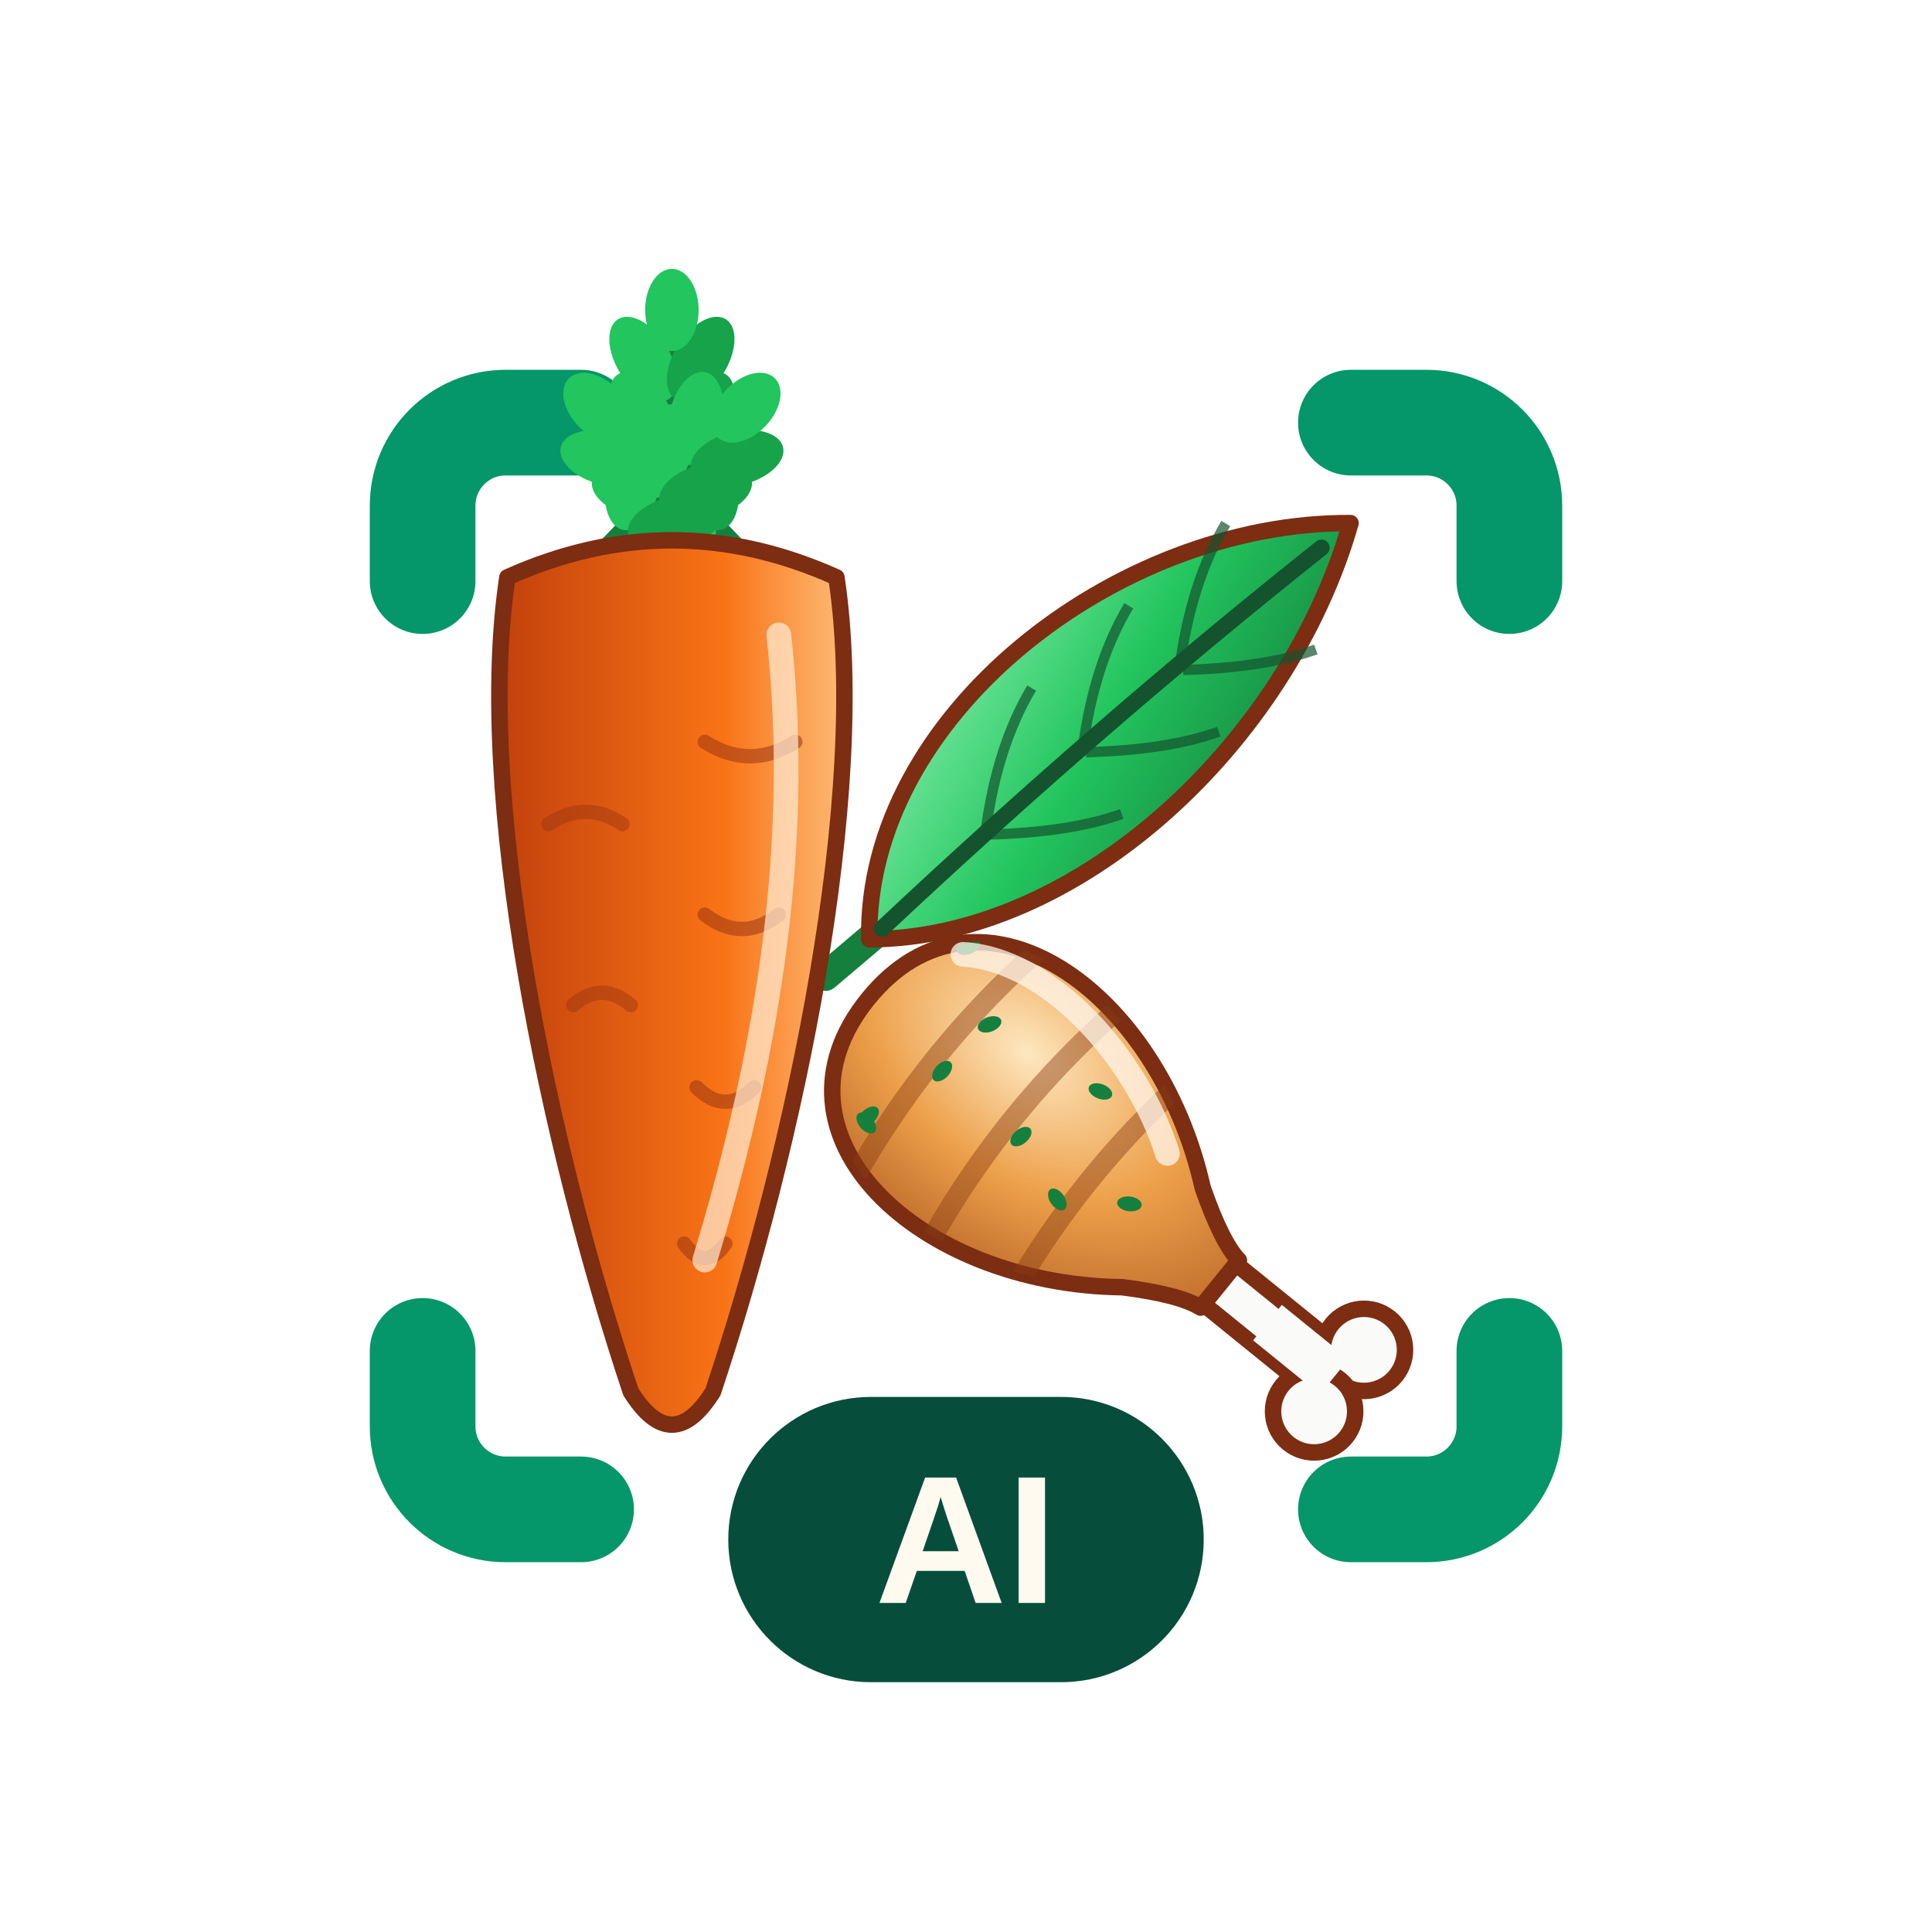
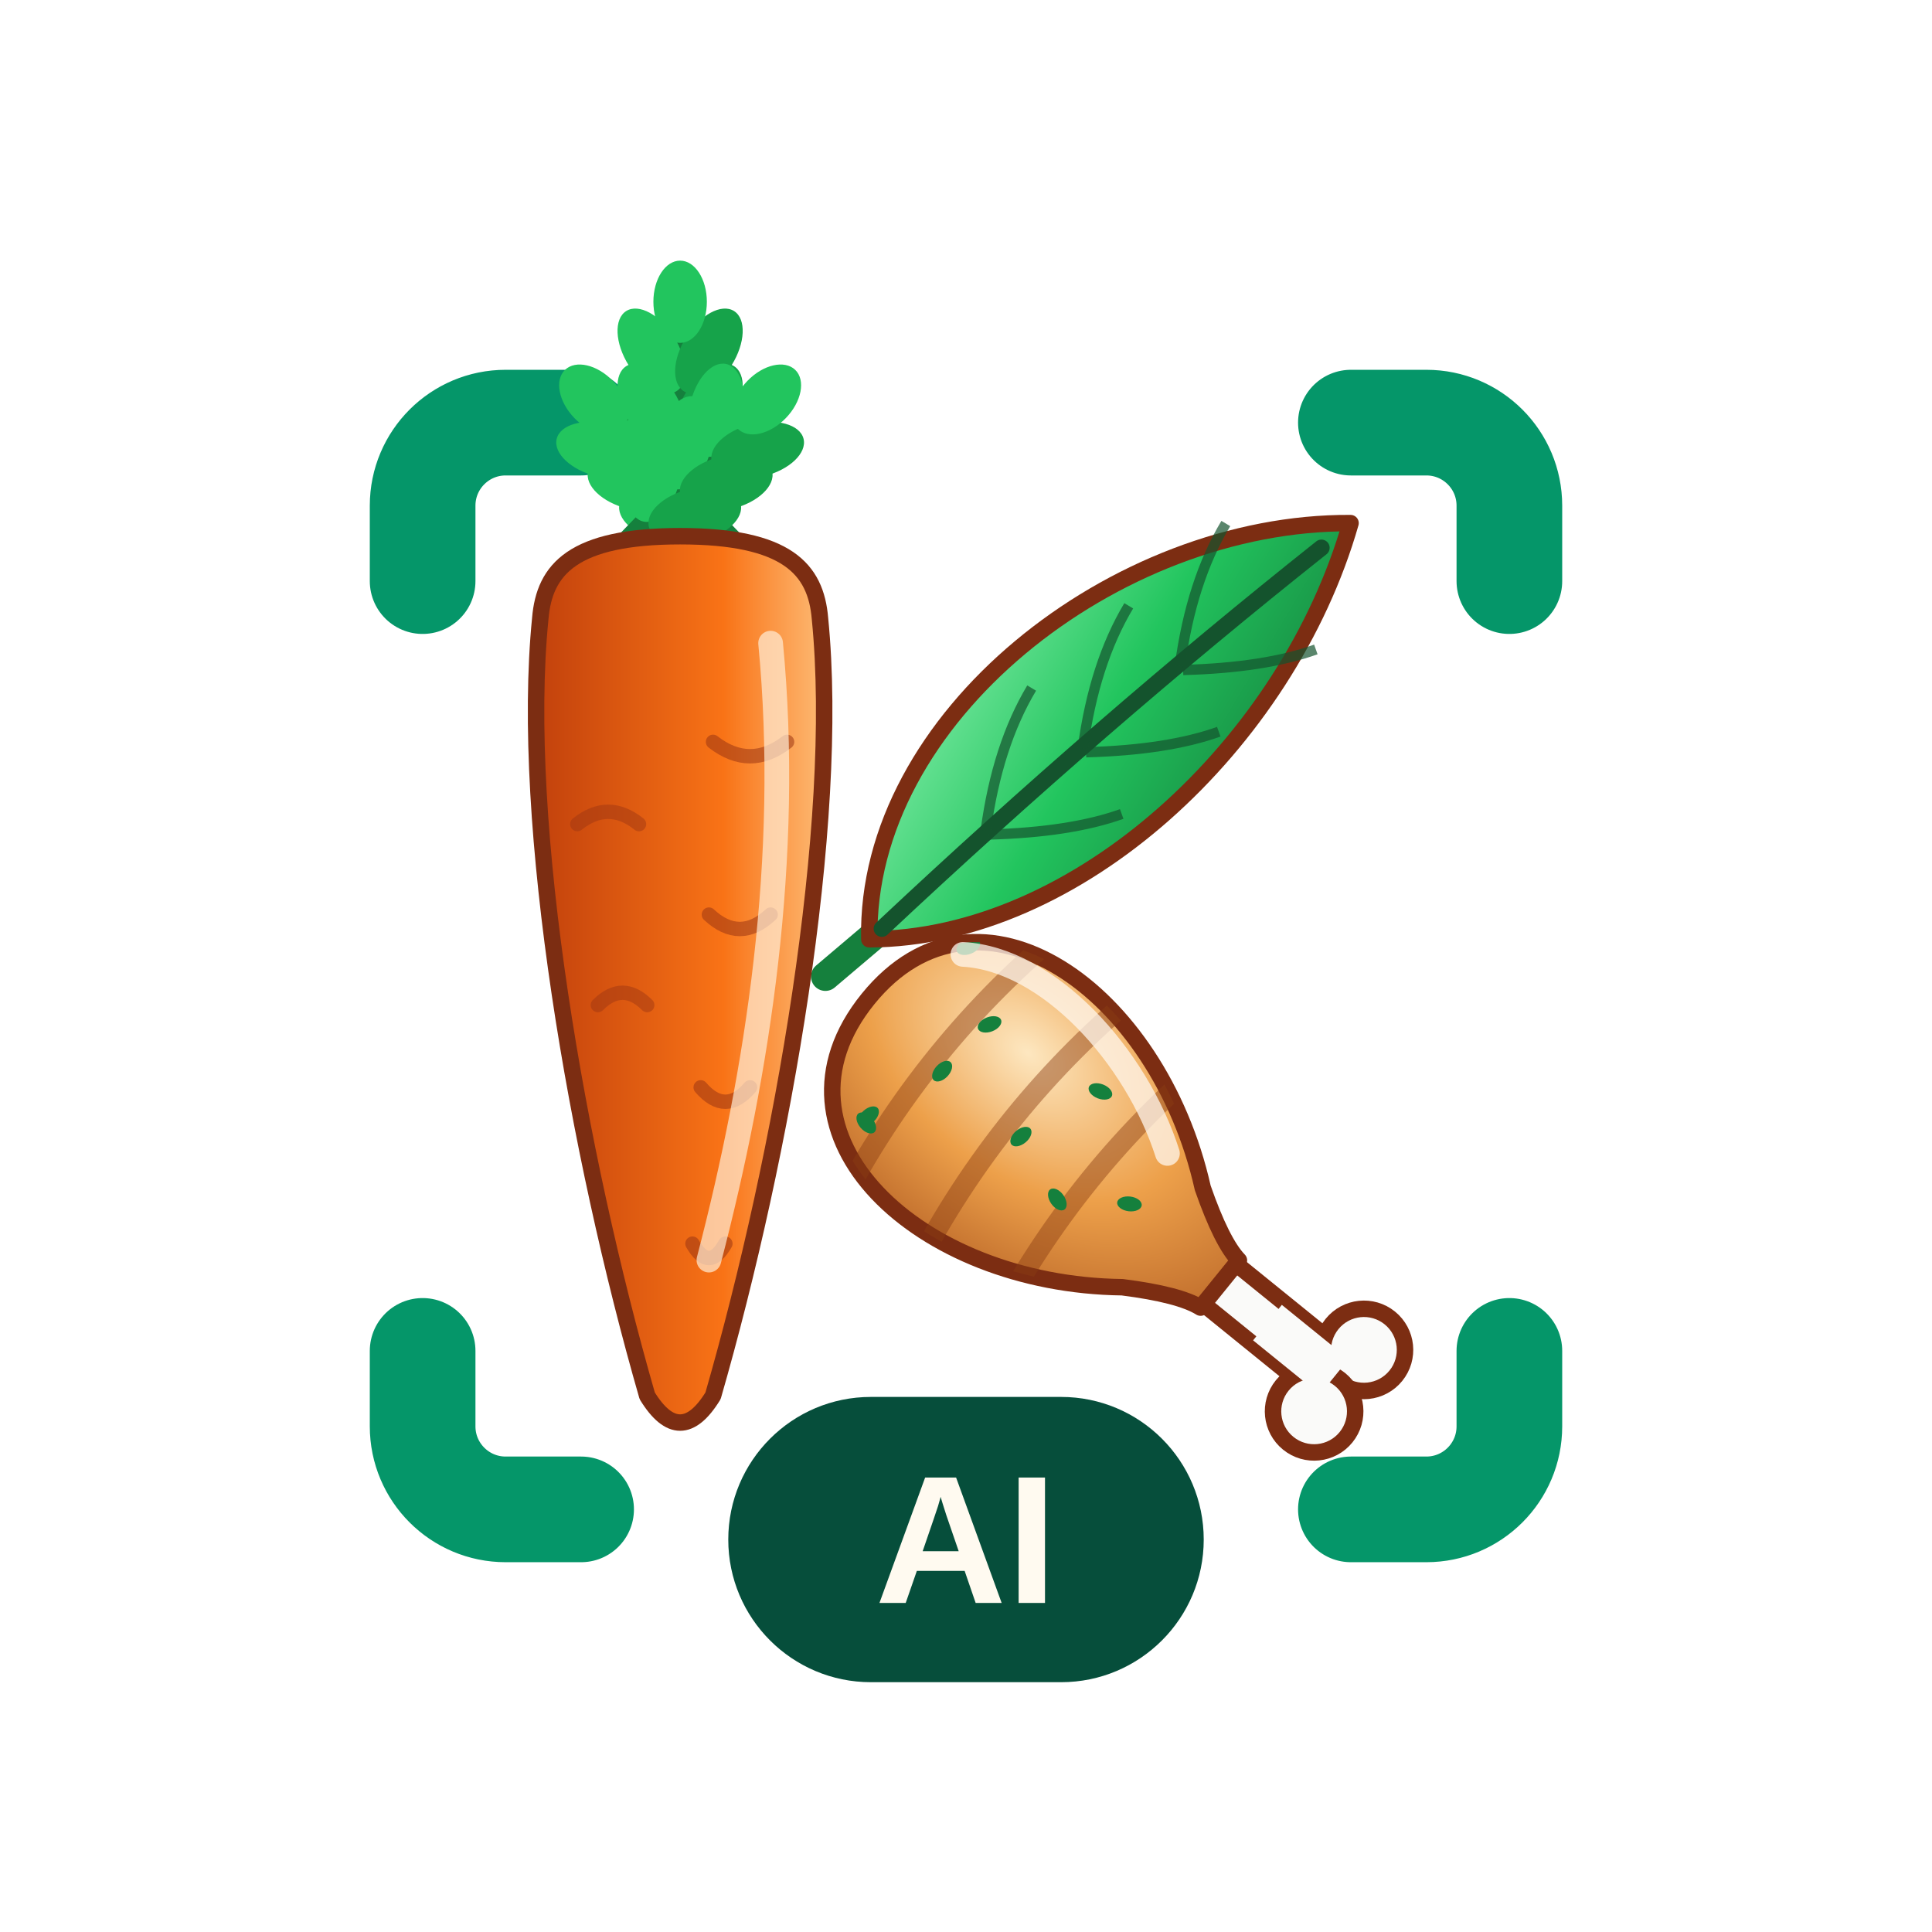
<svg xmlns="http://www.w3.org/2000/svg" viewBox="0 0 512 512">
  <defs>
    <linearGradient id="bg" x1="0" y1="0" x2="1" y2="1">
      <stop offset="0" stop-color="#fffaf0" />
      <stop offset="1" stop-color="#fde9cc" />
    </linearGradient>
  </defs>
  <rect width="512" height="512" fill="#ffffff" />
  <g fill="none" stroke="#059669" stroke-width="28" stroke-linecap="round" stroke-linejoin="round">
    <path d="M112 154v-20a22 22 0 0 1 22-22h20" />
    <path d="M358 112h20a22 22 0 0 1 22 22v20" />
    <path d="M400 358v20a22 22 0 0 1 -22 22h-20" />
    <path d="M154 400h-20a22 22 0 0 1 -22-22v-20" />
  </g>
  <g transform="translate(250 262) scale(1.09) translate(-250 -262)">
    <g transform="translate(232 250) rotate(-40.28)">
      <defs>
        <linearGradient id="lg21" x1="0" y1="0" x2="1" y2="1">
          <stop offset="0" stop-color="#86efac" />
          <stop offset=".5" stop-color="#22c55e" />
          <stop offset="1" stop-color="#15803d" />
        </linearGradient>
      </defs>
      <path d="M-14 0 L4 0" stroke="#15803d" stroke-width="7" stroke-linecap="round" />
      <path d="M0 0 C34.028 -41.85 111.365 -38.75 154.674 -1.55 C108.272 29.45 38.668 32.55 0 0Z" fill="url(#lg21)" stroke="#7c2d12" stroke-width="4" stroke-linejoin="round" />
      <path d="M4 0 Q77.337 -3.72 145.393 -1.55" stroke="#14532d" stroke-width="4" stroke-linecap="round" fill="none" />
      <path d="M38.668 -1.86 q15.467 -13.95 30.935 -19.22" stroke="#14532d" stroke-width="2.5" fill="none" opacity=".7" />
      <path d="M38.668 -0.62 q15.467 12.4 27.841 17.05" stroke="#14532d" stroke-width="2.5" fill="none" opacity=".7" />
      <path d="M69.603 -1.86 q15.467 -13.95 30.935 -19.22" stroke="#14532d" stroke-width="2.5" fill="none" opacity=".7" />
      <path d="M69.603 -0.62 q15.467 12.4 27.841 17.05" stroke="#14532d" stroke-width="2.5" fill="none" opacity=".7" />
      <path d="M100.538 -1.86 q15.467 -13.95 30.935 -19.22" stroke="#14532d" stroke-width="2.5" fill="none" opacity=".7" />
      <path d="M100.538 -0.62 q15.467 12.4 27.841 17.05" stroke="#14532d" stroke-width="2.5" fill="none" opacity=".7" />
    </g>
    <g transform="translate(236 268) rotate(39.02)">
      <defs>
        <radialGradient id="dg22" cx=".35" cy=".3" r=".9">
          <stop offset="0" stop-color="#fde7c0" />
          <stop offset=".45" stop-color="#eda04a" />
          <stop offset="1" stop-color="#a8521c" />
        </radialGradient>
        <clipPath id="dc23">
          <path d="M-5.55 0 C-5.55 -42.55 47.778 -46.25 86.597 -15.54 Q98.541 -8.14 104.514 -7.4 L104.514 7.4 Q98.541 8.14 86.597 15.54 C47.778 46.25 -5.55 42.55 -5.55 0Z" />
        </clipPath>
      </defs>
      <rect x="92.569" y="-6.29" width="44.792" height="12.58" rx="6.29" fill="#fafaf9" stroke="#7c2d12" stroke-width="4" stroke-linejoin="round" />
      <circle cx="141.84" cy="-9.62" r="9.99" fill="#fafaf9" stroke="#7c2d12" stroke-width="4" stroke-linejoin="round" />
      <circle cx="141.84" cy="9.62" r="9.99" fill="#fafaf9" stroke="#7c2d12" stroke-width="4" stroke-linejoin="round" />
      <rect x="119.444" y="-5.55" width="20.903" height="11.1" fill="#fafaf9" />
      <path d="M-5.55 0 C-5.55 -42.55 47.778 -46.25 86.597 -15.54 Q98.541 -8.14 104.514 -7.4 L104.514 7.4 Q98.541 8.14 86.597 15.54 C47.778 46.25 -5.55 42.55 -5.55 0Z" fill="url(#dg22)" stroke="#7c2d12" stroke-width="4" stroke-linejoin="round" />
      <g clip-path="url(#dc23)">
        <path d="M20.903 -44.4 q-9.25 44.4 0 88.8" stroke="#8a3c12" stroke-width="5" stroke-linecap="round" fill="none" opacity=".45" />
        <path d="M44.792 -44.4 q-9.25 44.4 0 88.8" stroke="#8a3c12" stroke-width="5" stroke-linecap="round" fill="none" opacity=".45" />
        <path d="M68.68 -44.4 q-9.25 44.4 0 88.8" stroke="#8a3c12" stroke-width="5" stroke-linecap="round" fill="none" opacity=".45" />
        <ellipse cx="19.5" cy="2.3" rx="3" ry="1.8" fill="#15803d" transform="rotate(94 19.5 2.3)" />
        <ellipse cx="75.2" cy="-1.3" rx="3" ry="1.8" fill="#15803d" transform="rotate(148 75.2 -1.3)" />
        <ellipse cx="5.4" cy="-25.2" rx="3" ry="1.8" fill="#15803d" transform="rotate(120 5.4 -25.2)" />
        <ellipse cx="21.3" cy="-13.8" rx="3" ry="1.8" fill="#15803d" transform="rotate(120 21.3 -13.8)" />
        <ellipse cx="44.4" cy="2.6" rx="3" ry="1.8" fill="#15803d" transform="rotate(101 44.4 2.6)" />
        <ellipse cx="52.5" cy="-18.1" rx="3" ry="1.8" fill="#15803d" transform="rotate(162 52.5 -18.1)" />
        <ellipse cx="12.5" cy="22.1" rx="3" ry="1.8" fill="#15803d" transform="rotate(99 12.5 22.1)" />
        <ellipse cx="60.9" cy="8.9" rx="3" ry="1.8" fill="#15803d" transform="rotate(16 60.9 8.9)" />
        <ellipse cx="13.1" cy="23.7" rx="3" ry="1.8" fill="#15803d" transform="rotate(10 13.1 23.7)" />
      </g>
      <path d="M5.55 -22.94 C22.396 -35.15 53.75 -30.34 74.653 -16.65" stroke="#fff7ed" stroke-width="6" stroke-linecap="round" fill="none" opacity=".75" />
    </g>
-     <g transform="translate(184 160) rotate(90.00)">
+     <g transform="translate(186 160) rotate(90.00)">
      <defs>
        <linearGradient id="cg24" x1="0" y1="0" x2="0" y2="1">
          <stop offset="0" stop-color="#fdba74" />
          <stop offset=".35" stop-color="#f97316" />
          <stop offset="1" stop-color="#c2410c" />
        </linearGradient>
      </defs>
-       <g transform="translate(-4 -16) rotate(136)">
+       <g transform="translate(-6 -13) rotate(136)">
        <path d="M0 0 L46 0" stroke="#15803d" stroke-width="6" stroke-linecap="round" />
        <ellipse cx="16.6" cy="-7" rx="11.5" ry="6.5" fill="#22c55e" transform="rotate(-32 16.6 -7)" />
        <ellipse cx="16.6" cy="7" rx="11.5" ry="6.5" fill="#16a34a" transform="rotate(32 16.6 7)" />
        <ellipse cx="27.6" cy="-7" rx="11.5" ry="6.5" fill="#22c55e" transform="rotate(-32 27.6 -7)" />
        <ellipse cx="27.6" cy="7" rx="11.5" ry="6.5" fill="#16a34a" transform="rotate(32 27.6 7)" />
        <ellipse cx="38.6" cy="-7" rx="11.5" ry="6.5" fill="#22c55e" transform="rotate(-32 38.6 -7)" />
        <ellipse cx="38.6" cy="7" rx="11.5" ry="6.5" fill="#16a34a" transform="rotate(32 38.6 7)" />
        <ellipse cx="49.0" cy="0" rx="10" ry="6.5" fill="#22c55e" />
      </g>
-       <g transform="translate(-4 0) rotate(180)">
+       <g transform="translate(-6 0) rotate(180)">
        <path d="M0 0 L56 0" stroke="#15803d" stroke-width="6" stroke-linecap="round" />
        <ellipse cx="20.2" cy="-7" rx="11.5" ry="6.5" fill="#22c55e" transform="rotate(-32 20.2 -7)" />
        <ellipse cx="20.2" cy="7" rx="11.5" ry="6.5" fill="#16a34a" transform="rotate(32 20.2 7)" />
        <ellipse cx="33.6" cy="-7" rx="11.5" ry="6.5" fill="#22c55e" transform="rotate(-32 33.6 -7)" />
        <ellipse cx="33.6" cy="7" rx="11.5" ry="6.5" fill="#16a34a" transform="rotate(32 33.6 7)" />
        <ellipse cx="47.0" cy="-7" rx="11.5" ry="6.5" fill="#22c55e" transform="rotate(-32 47.0 -7)" />
        <ellipse cx="47.0" cy="7" rx="11.5" ry="6.5" fill="#16a34a" transform="rotate(32 47.0 7)" />
        <ellipse cx="59.0" cy="0" rx="10" ry="6.5" fill="#22c55e" />
      </g>
-       <g transform="translate(-4 16) rotate(224)">
+       <g transform="translate(-6 13) rotate(224)">
        <path d="M0 0 L46 0" stroke="#15803d" stroke-width="6" stroke-linecap="round" />
        <ellipse cx="16.6" cy="-7" rx="11.5" ry="6.5" fill="#22c55e" transform="rotate(-32 16.6 -7)" />
        <ellipse cx="16.6" cy="7" rx="11.5" ry="6.5" fill="#16a34a" transform="rotate(32 16.6 7)" />
        <ellipse cx="27.6" cy="-7" rx="11.5" ry="6.5" fill="#22c55e" transform="rotate(-32 27.6 -7)" />
        <ellipse cx="27.6" cy="7" rx="11.5" ry="6.5" fill="#16a34a" transform="rotate(32 27.6 7)" />
        <ellipse cx="38.6" cy="-7" rx="11.5" ry="6.5" fill="#22c55e" transform="rotate(-32 38.6 -7)" />
        <ellipse cx="38.6" cy="7" rx="11.5" ry="6.5" fill="#16a34a" transform="rotate(32 38.6 7)" />
        <ellipse cx="49.0" cy="0" rx="10" ry="6.5" fill="#22c55e" />
      </g>
-       <path d="M 2 -40 C 55 -48 140 -30 200 -10 Q 216 0 200 10 C 140 30 55 48 2 40 Q -16 0 2 -40 Z" fill="url(#cg24)" stroke="#7c2d12" stroke-width="4" stroke-linejoin="round" />
-       <path d="M42 -30 q7 11.0 0 22" stroke="#9a3412" stroke-width="3.5" stroke-linecap="round" fill="none" opacity=".55" />
-       <path d="M84 -26 q7 9.0 0 18" stroke="#9a3412" stroke-width="3.5" stroke-linecap="round" fill="none" opacity=".55" />
-       <path d="M126 -20 q7 7.0 0 14" stroke="#9a3412" stroke-width="3.5" stroke-linecap="round" fill="none" opacity=".55" />
-       <path d="M164 -13 q7 5.0 0 10" stroke="#9a3412" stroke-width="3.5" stroke-linecap="round" fill="none" opacity=".55" />
-       <path d="M62 12 q-6 9.0 0 18" stroke="#9a3412" stroke-width="3.5" stroke-linecap="round" fill="none" opacity=".45" />
-       <path d="M106 10 q-6 7.0 0 14" stroke="#9a3412" stroke-width="3.5" stroke-linecap="round" fill="none" opacity=".45" />
-       <path d="M16 -26 C70 -32 122 -22 168 -8" stroke="#ffedd5" stroke-width="6" stroke-linecap="round" fill="none" opacity=".7" />
+       <path d="M 12 -34 C 62 -39 142 -25 201 -8 Q 214 0 201 8 C 142 25 62 39 12 34 C 0 33 -8 26 -8 0 C -8 -26 0 -33 12 -34 Z" fill="url(#cg24)" stroke="#7c2d12" stroke-width="4" stroke-linejoin="round" />
+       <path d="M42 -26 q7 9.0 0 18" stroke="#9a3412" stroke-width="3.5" stroke-linecap="round" fill="none" opacity=".55" />
+       <path d="M84 -22 q7 7.5 0 15" stroke="#9a3412" stroke-width="3.5" stroke-linecap="round" fill="none" opacity=".55" />
+       <path d="M126 -17 q7 6.0 0 12" stroke="#9a3412" stroke-width="3.5" stroke-linecap="round" fill="none" opacity=".55" />
+       <path d="M164 -11 q7 4.0 0 8" stroke="#9a3412" stroke-width="3.5" stroke-linecap="round" fill="none" opacity=".55" />
+       <path d="M62 10 q-6 7.5 0 15" stroke="#9a3412" stroke-width="3.5" stroke-linecap="round" fill="none" opacity=".45" />
+       <path d="M106 8 q-6 6.0 0 12" stroke="#9a3412" stroke-width="3.5" stroke-linecap="round" fill="none" opacity=".45" />
+       <path d="M18 -22 C70 -27 122 -19 168 -7" stroke="#ffedd5" stroke-width="6" stroke-linecap="round" fill="none" opacity=".7" />
    </g>
  </g>
  <g transform="translate(256 408) scale(2.1)">
    <rect x="-30" y="-18" width="60" height="36" rx="18" fill="#064e3b" />
    <text x="0" y="8" text-anchor="middle" font-family="Arial,Helvetica,sans-serif" font-weight="800" font-size="23" fill="#fffaf0">AI</text>
  </g>
</svg>
